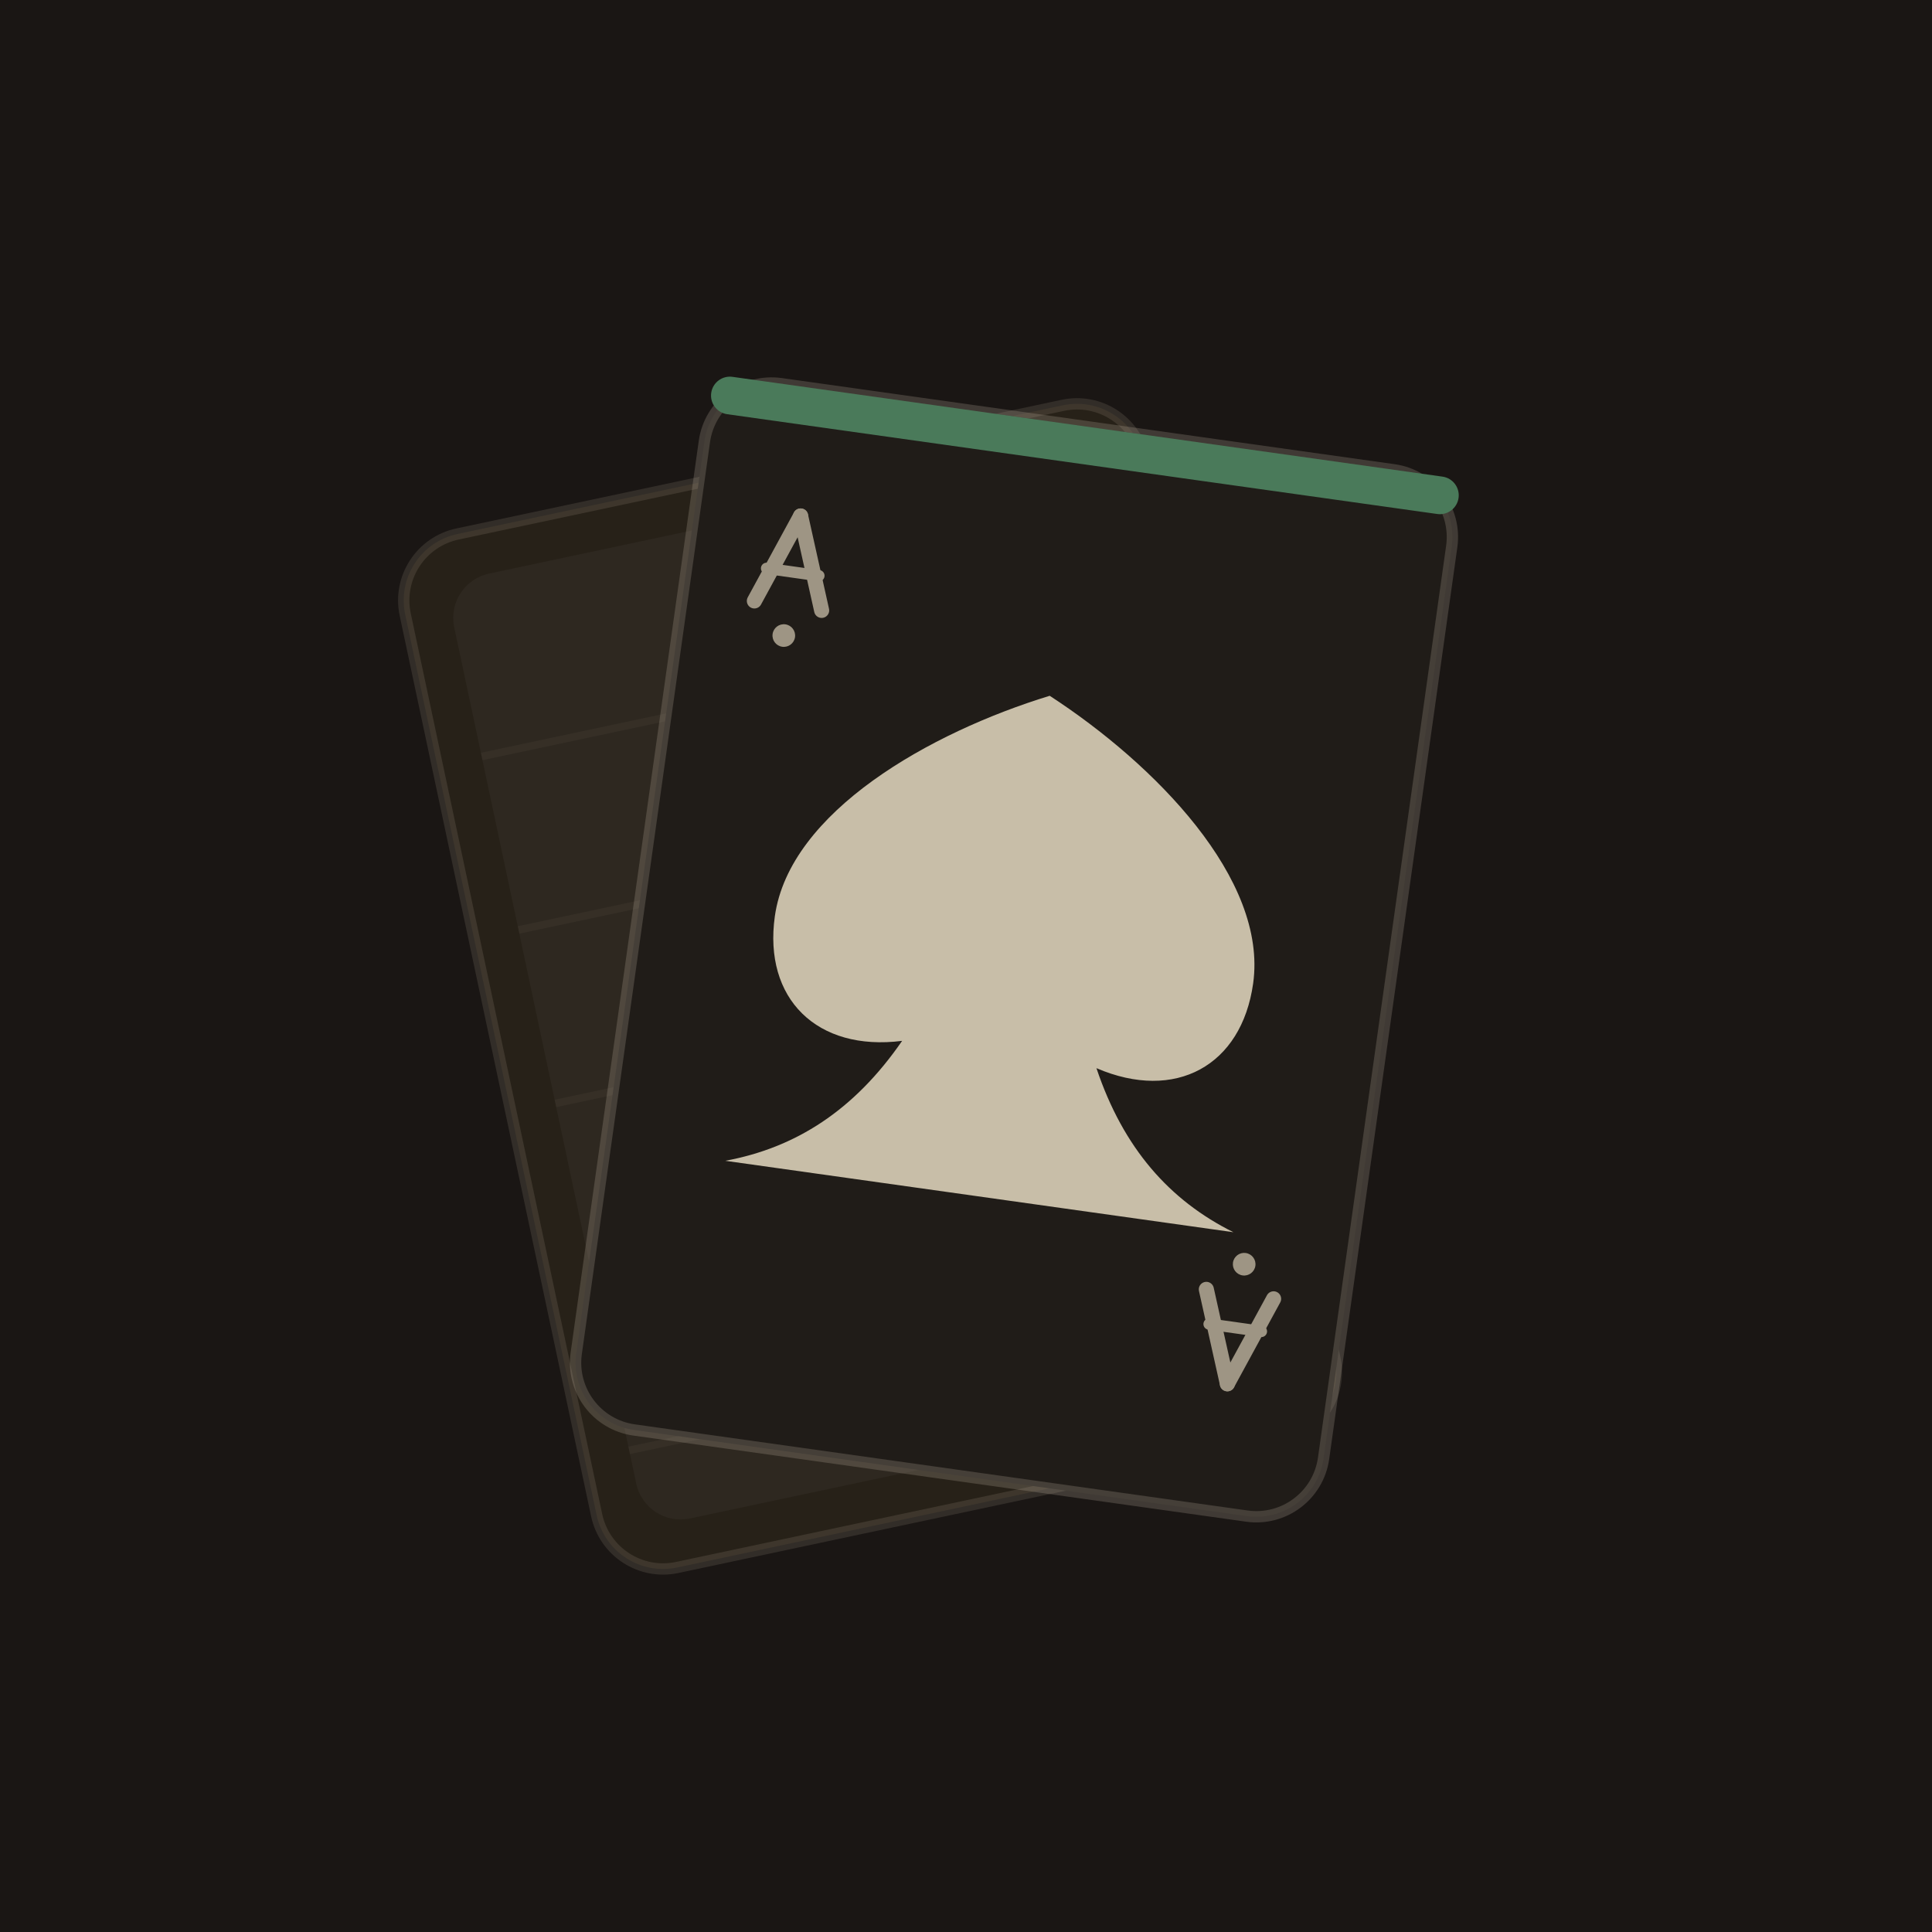
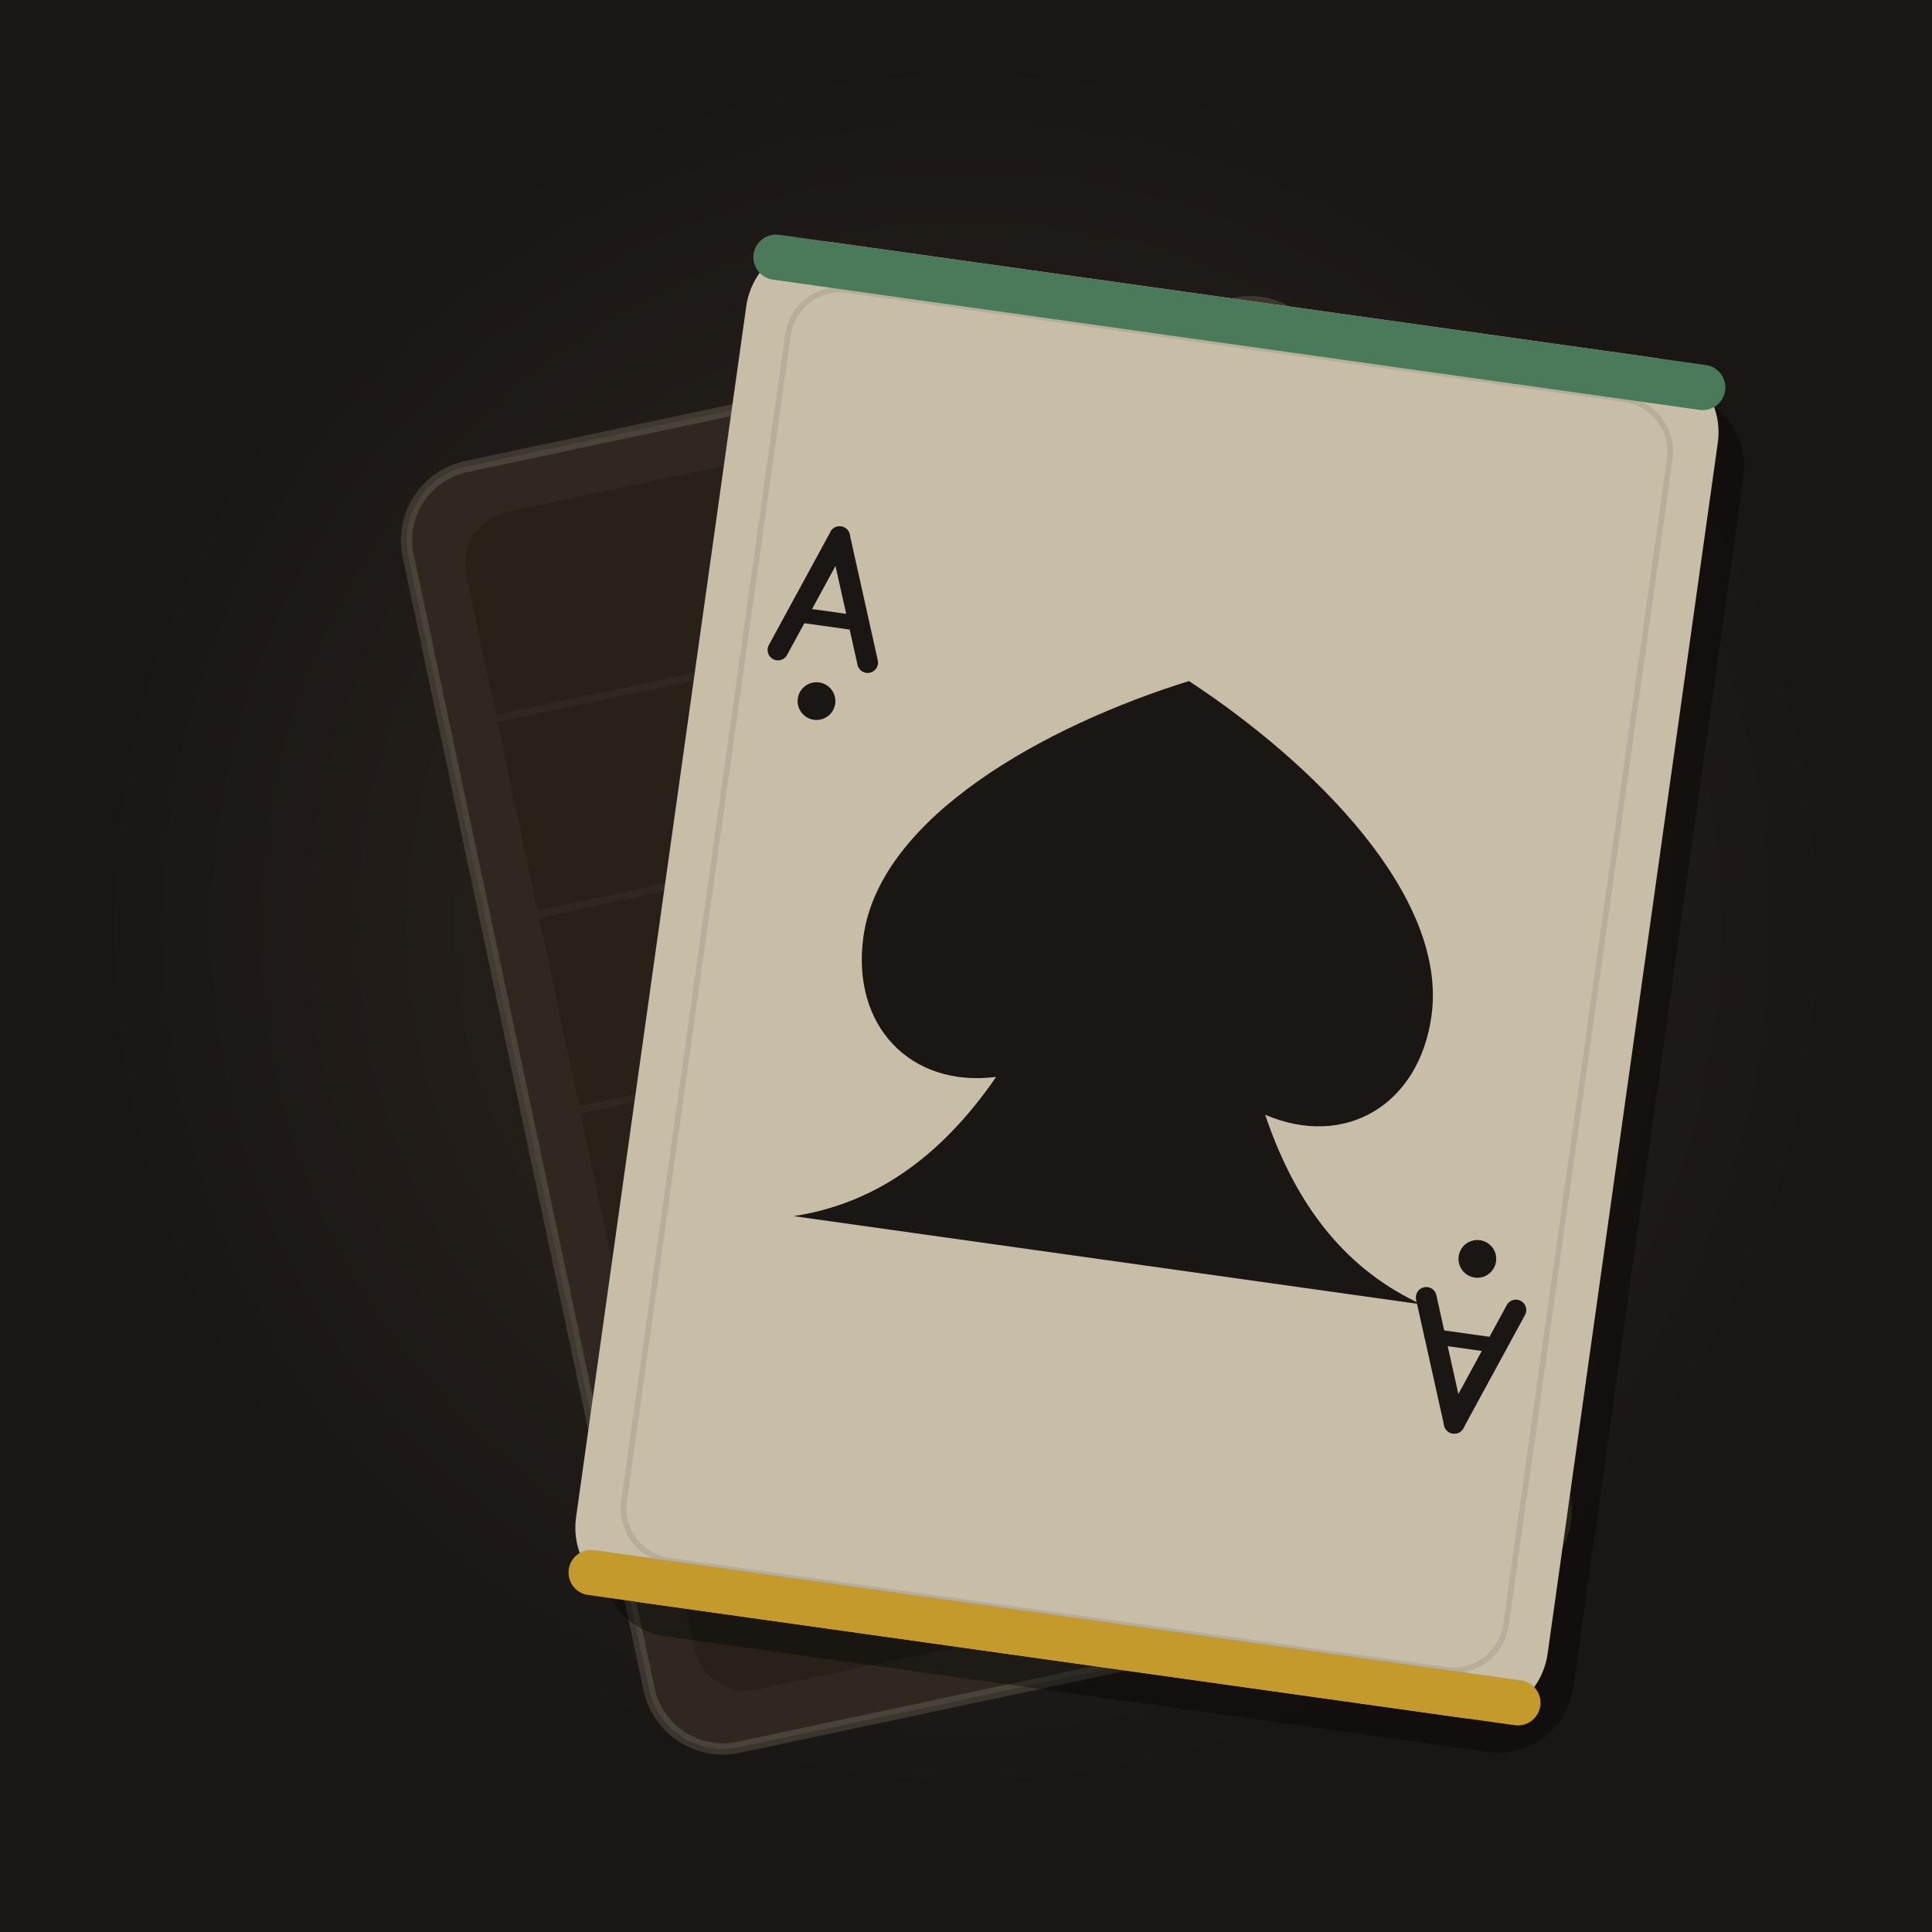
<svg xmlns="http://www.w3.org/2000/svg" width="512" height="512" viewBox="0 0 512 512" fill="none">
  <rect width="512" height="512" fill="#1A1614" />
+   <radialGradient id="bg-glow" cx="50%" cy="48%" r="45%">
+     <stop offset="0%" stop-color="#2E2820" />
+     <stop offset="100%" stop-color="#1A1614" />
+   </radialGradient>
+   <rect width="512" height="512" fill="url(#bg-glow)" />
  <g transform="rotate(-12, 256, 256)">
-     <rect x="130" y="116" width="200" height="280" rx="18" fill="#272118" stroke="rgba(200,190,168,0.14)" stroke-width="3" />
-     <rect x="142" y="128" width="176" height="256" rx="12" fill="#2E2820" />
-     <line x1="142" y1="175" x2="318" y2="175" stroke="rgba(200,190,168,0.05)" stroke-width="2" />
-     <line x1="142" y1="222" x2="318" y2="222" stroke="rgba(200,190,168,0.05)" stroke-width="2" />
-     <line x1="142" y1="269" x2="318" y2="269" stroke="rgba(200,190,168,0.05)" stroke-width="2" />
-     <line x1="142" y1="316" x2="318" y2="316" stroke="rgba(200,190,168,0.05)" stroke-width="2" />
-     <line x1="142" y1="363" x2="318" y2="363" stroke="rgba(200,190,168,0.05)" stroke-width="2" />
+     <rect x="134" y="99" width="248" height="347" rx="20" fill="#2E2820" stroke="rgba(200,190,168,0.18)" stroke-width="3" />
+     <rect x="148" y="113" width="220" height="319" rx="14" fill="#272118" />
+     <line x1="148" y1="166" x2="368" y2="166" stroke="rgba(200,190,168,0.05)" stroke-width="2" />
+     <line x1="148" y1="219" x2="368" y2="219" stroke="rgba(200,190,168,0.05)" stroke-width="2" />
+     <line x1="148" y1="272" x2="368" y2="272" stroke="rgba(200,190,168,0.05)" stroke-width="2" />
+     <line x1="148" y1="325" x2="368" y2="325" stroke="rgba(200,190,168,0.05)" stroke-width="2" />
+     <line x1="148" y1="378" x2="368" y2="378" stroke="rgba(200,190,168,0.05)" stroke-width="2" />
  </g>
  <g transform="rotate(8, 256, 256)">
-     <rect x="168" y="110" width="200" height="280" rx="18" fill="#201C18" stroke="rgba(200,190,168,0.22)" stroke-width="3" />
-     <rect x="168" y="110" width="200" height="10" rx="5" fill="#4A7A5A" />
-     <path d="         M 268,182         C 238,196 204,222 204,250         C 204,272 220,284 242,278         C 232,298 218,310 200,316         L 336,316         C 318,310 304,298 294,278         C 316,284 332,272 332,250         C 332,222 298,196 268,182         Z       " fill="#C8BEA8" />
-     <g opacity="0.75">
-       <line x1="187" y1="168" x2="196" y2="144" stroke="#C8BEA8" stroke-width="4" stroke-linecap="round" />
-       <line x1="196" y1="144" x2="205" y2="168" stroke="#C8BEA8" stroke-width="4" stroke-linecap="round" />
-       <line x1="189" y1="159" x2="203" y2="159" stroke="#C8BEA8" stroke-width="3" stroke-linecap="round" />
-       <circle cx="196" cy="176" r="3" fill="#C8BEA8" />
-     </g>
-     <g transform="rotate(180, 268, 250)" opacity="0.75">
-       <line x1="187" y1="168" x2="196" y2="144" stroke="#C8BEA8" stroke-width="4" stroke-linecap="round" />
-       <line x1="196" y1="144" x2="205" y2="168" stroke="#C8BEA8" stroke-width="4" stroke-linecap="round" />
-       <line x1="189" y1="159" x2="203" y2="159" stroke="#C8BEA8" stroke-width="3" stroke-linecap="round" />
-       <circle cx="196" cy="176" r="3" fill="#C8BEA8" />
+     <rect x="182" y="79" width="260" height="364" rx="20" fill="rgba(0,0,0,0.35)" />
+     <rect x="174" y="71" width="260" height="364" rx="20" fill="#C8BEA8" />
+     <rect x="186" y="83" width="236" height="340" rx="14" fill="none" stroke="rgba(26,22,20,0.10)" stroke-width="1.5" />
+     <rect x="174" y="71" width="260" height="12" rx="6" fill="#4A7A5A" />
+     <rect x="174" y="423" width="260" height="12" rx="6" fill="#C49A2C" />
+     <path d="       M 304,173       C 268,190 228,220 228,252       C 228,276 246,290 268,284       C 256,308 240,322 220,328       L 388,328       C 368,322 352,308 340,284       C 362,290 380,276 380,252       C 380,220 340,190 304,173       Z     " fill="#1A1614" />
+     <line x1="195" y1="180" x2="207" y2="148" stroke="#1A1614" stroke-width="5.5" stroke-linecap="round" />
+     <line x1="207" y1="148" x2="219" y2="180" stroke="#1A1614" stroke-width="5.5" stroke-linecap="round" />
+     <line x1="198" y1="170" x2="216" y2="170" stroke="#1A1614" stroke-width="4" stroke-linecap="round" />
+     <circle cx="207" cy="192" r="5" fill="#1A1614" />
+     <g transform="rotate(180, 304, 253)">
+       <line x1="195" y1="180" x2="207" y2="148" stroke="#1A1614" stroke-width="5.5" stroke-linecap="round" />
+       <line x1="207" y1="148" x2="219" y2="180" stroke="#1A1614" stroke-width="5.5" stroke-linecap="round" />
+       <line x1="198" y1="170" x2="216" y2="170" stroke="#1A1614" stroke-width="4" stroke-linecap="round" />
+       <circle cx="207" cy="192" r="5" fill="#1A1614" />
    </g>
  </g>
</svg>
